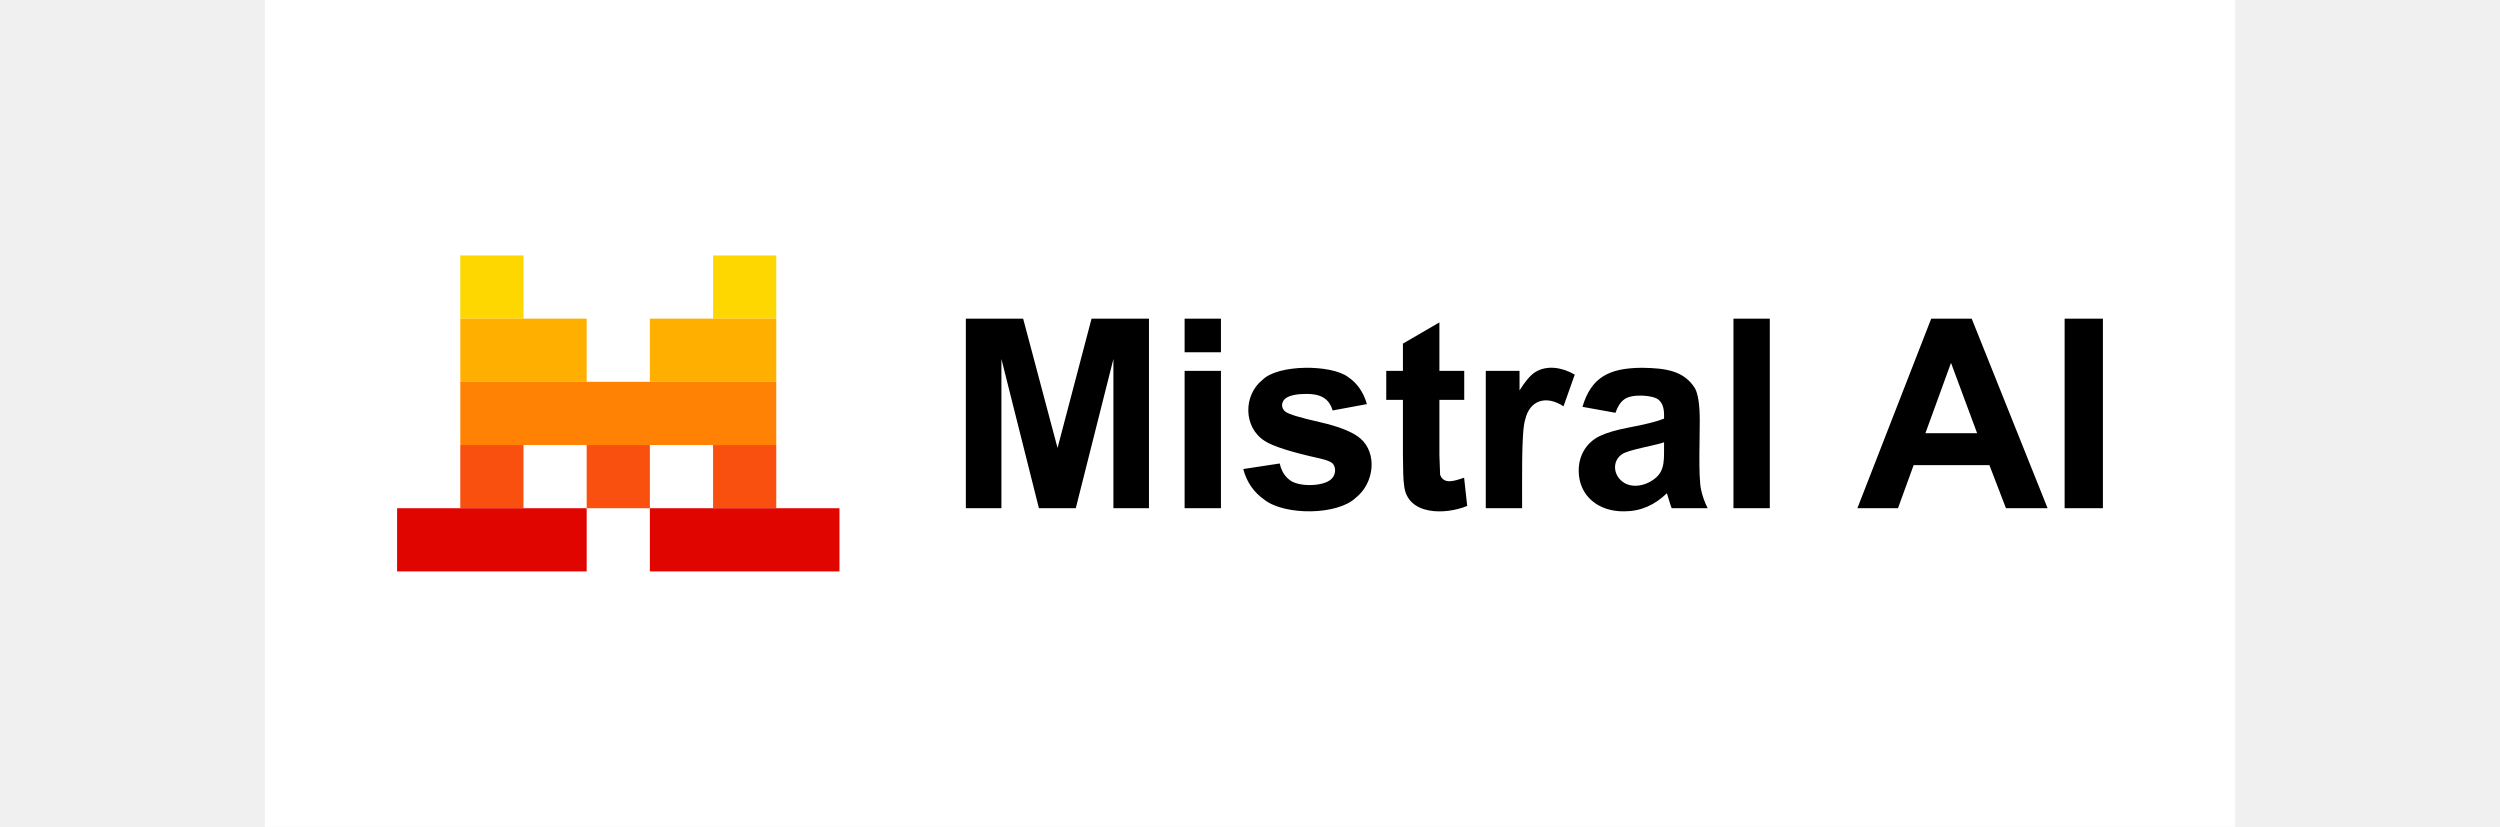
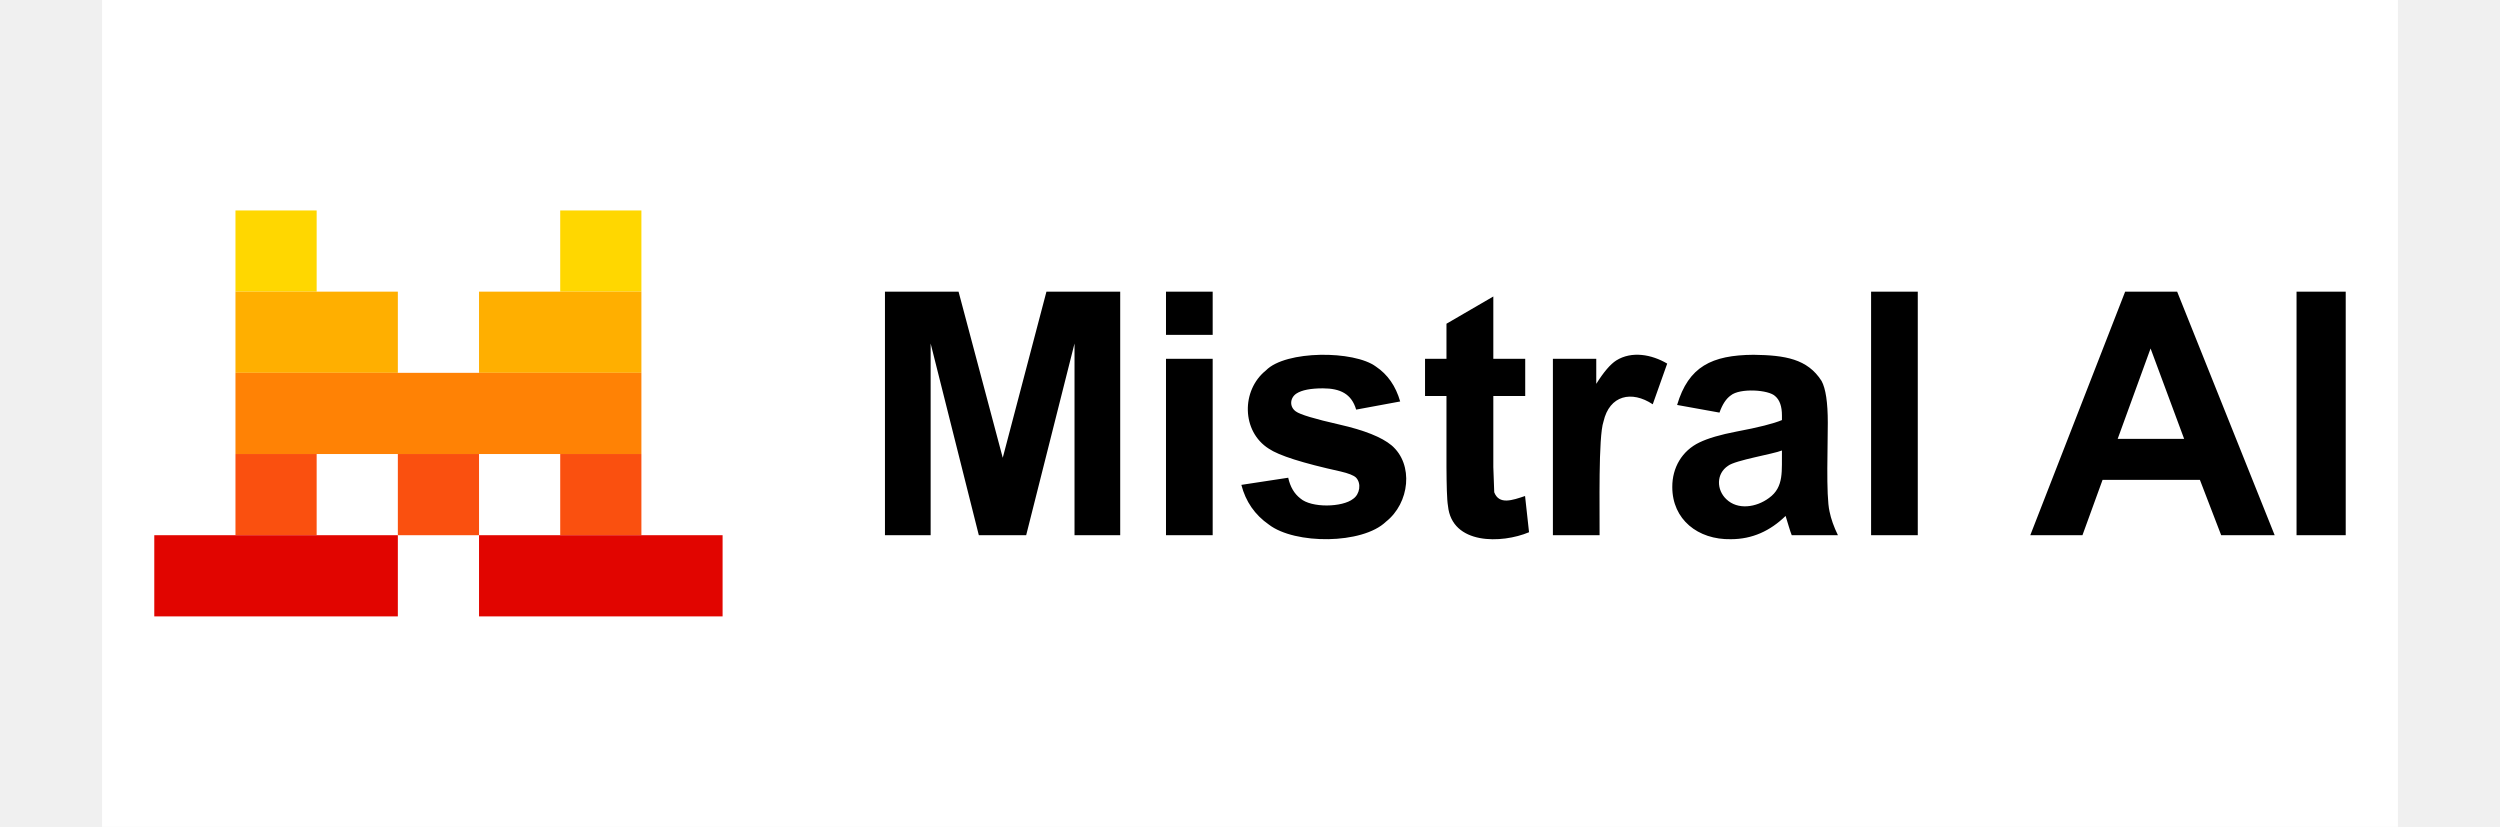
- <svg xmlns="http://www.w3.org/2000/svg" style="background-color: #ffffff;" width="652.728" height="215.885" viewBox="-50 -50 752.728 315.885">
-   <rect x="-50" y="-50" width="752.728" height="315.885" fill="#ffffff" />
+ <svg xmlns="http://www.w3.org/2000/svg" style="background-color: #ffffff;" width="652.728" height="215.885" viewBox="-15 -15 682.728 245.885">
+   <rect x="-15" y="-15" width="682.728" height="245.885" fill="#ffffff" />
  <g transform="matrix(.796709 0 0 .796709 61.56299 176.0513)">
    <path d="M-46.307-161.245h30.303v30.303h-30.303zm121.212 0h30.303v30.303H74.905z" fill="gold" />
    <path d="M-46.307-130.942h60.606v30.303h-60.606zm90.909 0h60.606v30.303H44.602z" fill="#ffaf00" />
    <path fill="#ff8205" d="M-46.307-100.639h151.515v30.303H-46.307z" />
    <path d="M-46.307-70.336h30.303v30.303h-30.303zm60.606 0h30.303v30.303H14.299zm60.606 0h30.303v30.303H74.905z" fill="#fa500f" />
    <path d="M-76.61-40.033h90.909V-9.73H-76.61zm121.212 0h90.909V-9.73H44.602z" fill="#e10500" />
    <path d="M196.115-40.032v-90.908h27.471l16.495 62.01 16.309-62.01h27.533v90.908H266.87v-71.561l-18.045 71.561h-17.673l-17.983-71.561v71.561zm104.898-74.785v-16.123h17.425v16.123zm0 74.785v-65.855h17.425v65.855zm28.129-18.789l17.487-2.667c.744 3.391 2.252 5.964 4.526 7.721 4.138 3.633 15.743 3.346 19.72.155 2.467-1.697 3.161-5.744 1.054-7.938-.868-.826-2.812-1.591-5.829-2.295-14.056-3.101-22.965-5.932-26.726-8.495-10.142-6.41-10.337-21.758-1.054-29.207 7.38-7.557 32.93-7.48 41.051-1.426 4.382 2.935 7.399 7.276 9.054 13.022l-16.433 3.038c-1.73-5.891-5.942-7.922-12.402-7.937-4.589 0-7.875.641-9.859 1.922-2.475 1.606-2.728 4.95-.248 6.697 1.57 1.158 6.996 2.791 16.277 4.899s15.761 4.692 19.44 7.751c8.359 7.117 6.777 21.549-2.109 28.525-8.755 8.446-33.934 8.546-43.686 1.054-5.23-3.637-8.65-8.578-10.263-14.82h0zm133.71 18.789h-17.426v-65.855h16.186v9.364c2.769-4.423 5.26-7.338 7.472-8.744 5.761-3.598 13.184-2.252 19.007 1.178l-5.396 15.192c-7.873-5.237-16.142-3.404-18.386 6.45-1.965 5.68-1.379 32.603-1.457 42.415zM507.6-85.796l-15.812-2.853c4.252-14.32 12.917-18.614 28.524-18.727 11.787.156 20.15 1.523 25.394 9.766 1.551 2.832 2.326 8.031 2.326 15.596.054 7.266-.747 27.225.65 33.145.559 2.75 1.602 5.695 3.132 8.837h-17.239c-.519-1.146-1.725-5.403-2.294-7.193-5.777 5.609-12.456 8.677-20.401 8.682-12.356.246-21.898-7.375-21.891-19.472-.046-7.228 3.646-13.55 10.14-16.649 3.203-1.551 7.822-2.904 13.859-4.062 8.144-1.529 13.786-2.956 16.929-4.279v-1.736c0-3.349-.827-5.736-2.48-7.162-2.387-2.445-13.197-3.124-16.619-.31-1.736 1.22-3.143 3.359-4.217 6.418h-.001zm23.316 14.138c-3.173 1.323-17.356 3.61-20.092 5.705-4.515 2.968-4.351 8.993-.682 12.465 4.268 4.145 11.21 3.079 15.936-.435 5.765-4.13 4.689-10.312 4.837-17.735zm33.276 31.626v-90.908h17.426v90.908zm150.639 0h-19.968l-7.937-20.649h-36.339l-7.503 20.649h-19.472l35.408-90.908h19.409l36.4 90.908zm-33.796-35.966l-12.526-33.734-12.277 33.734h24.804zm41.958 35.966v-90.908h18.355v90.908zm-287.899-65.855v13.891h-11.905v26.54l.341 9.395c1.819 4.772 6.759 2.989 11.503 1.396l1.488 13.519c-10.133 4.285-28.813 4.791-30.262-9.859-.401-2.255-.517-7.938-.558-14.449v-26.54h-8v-13.891h8v-13.084l17.487-10.169v23.254h11.905z" />
  </g>
</svg>
